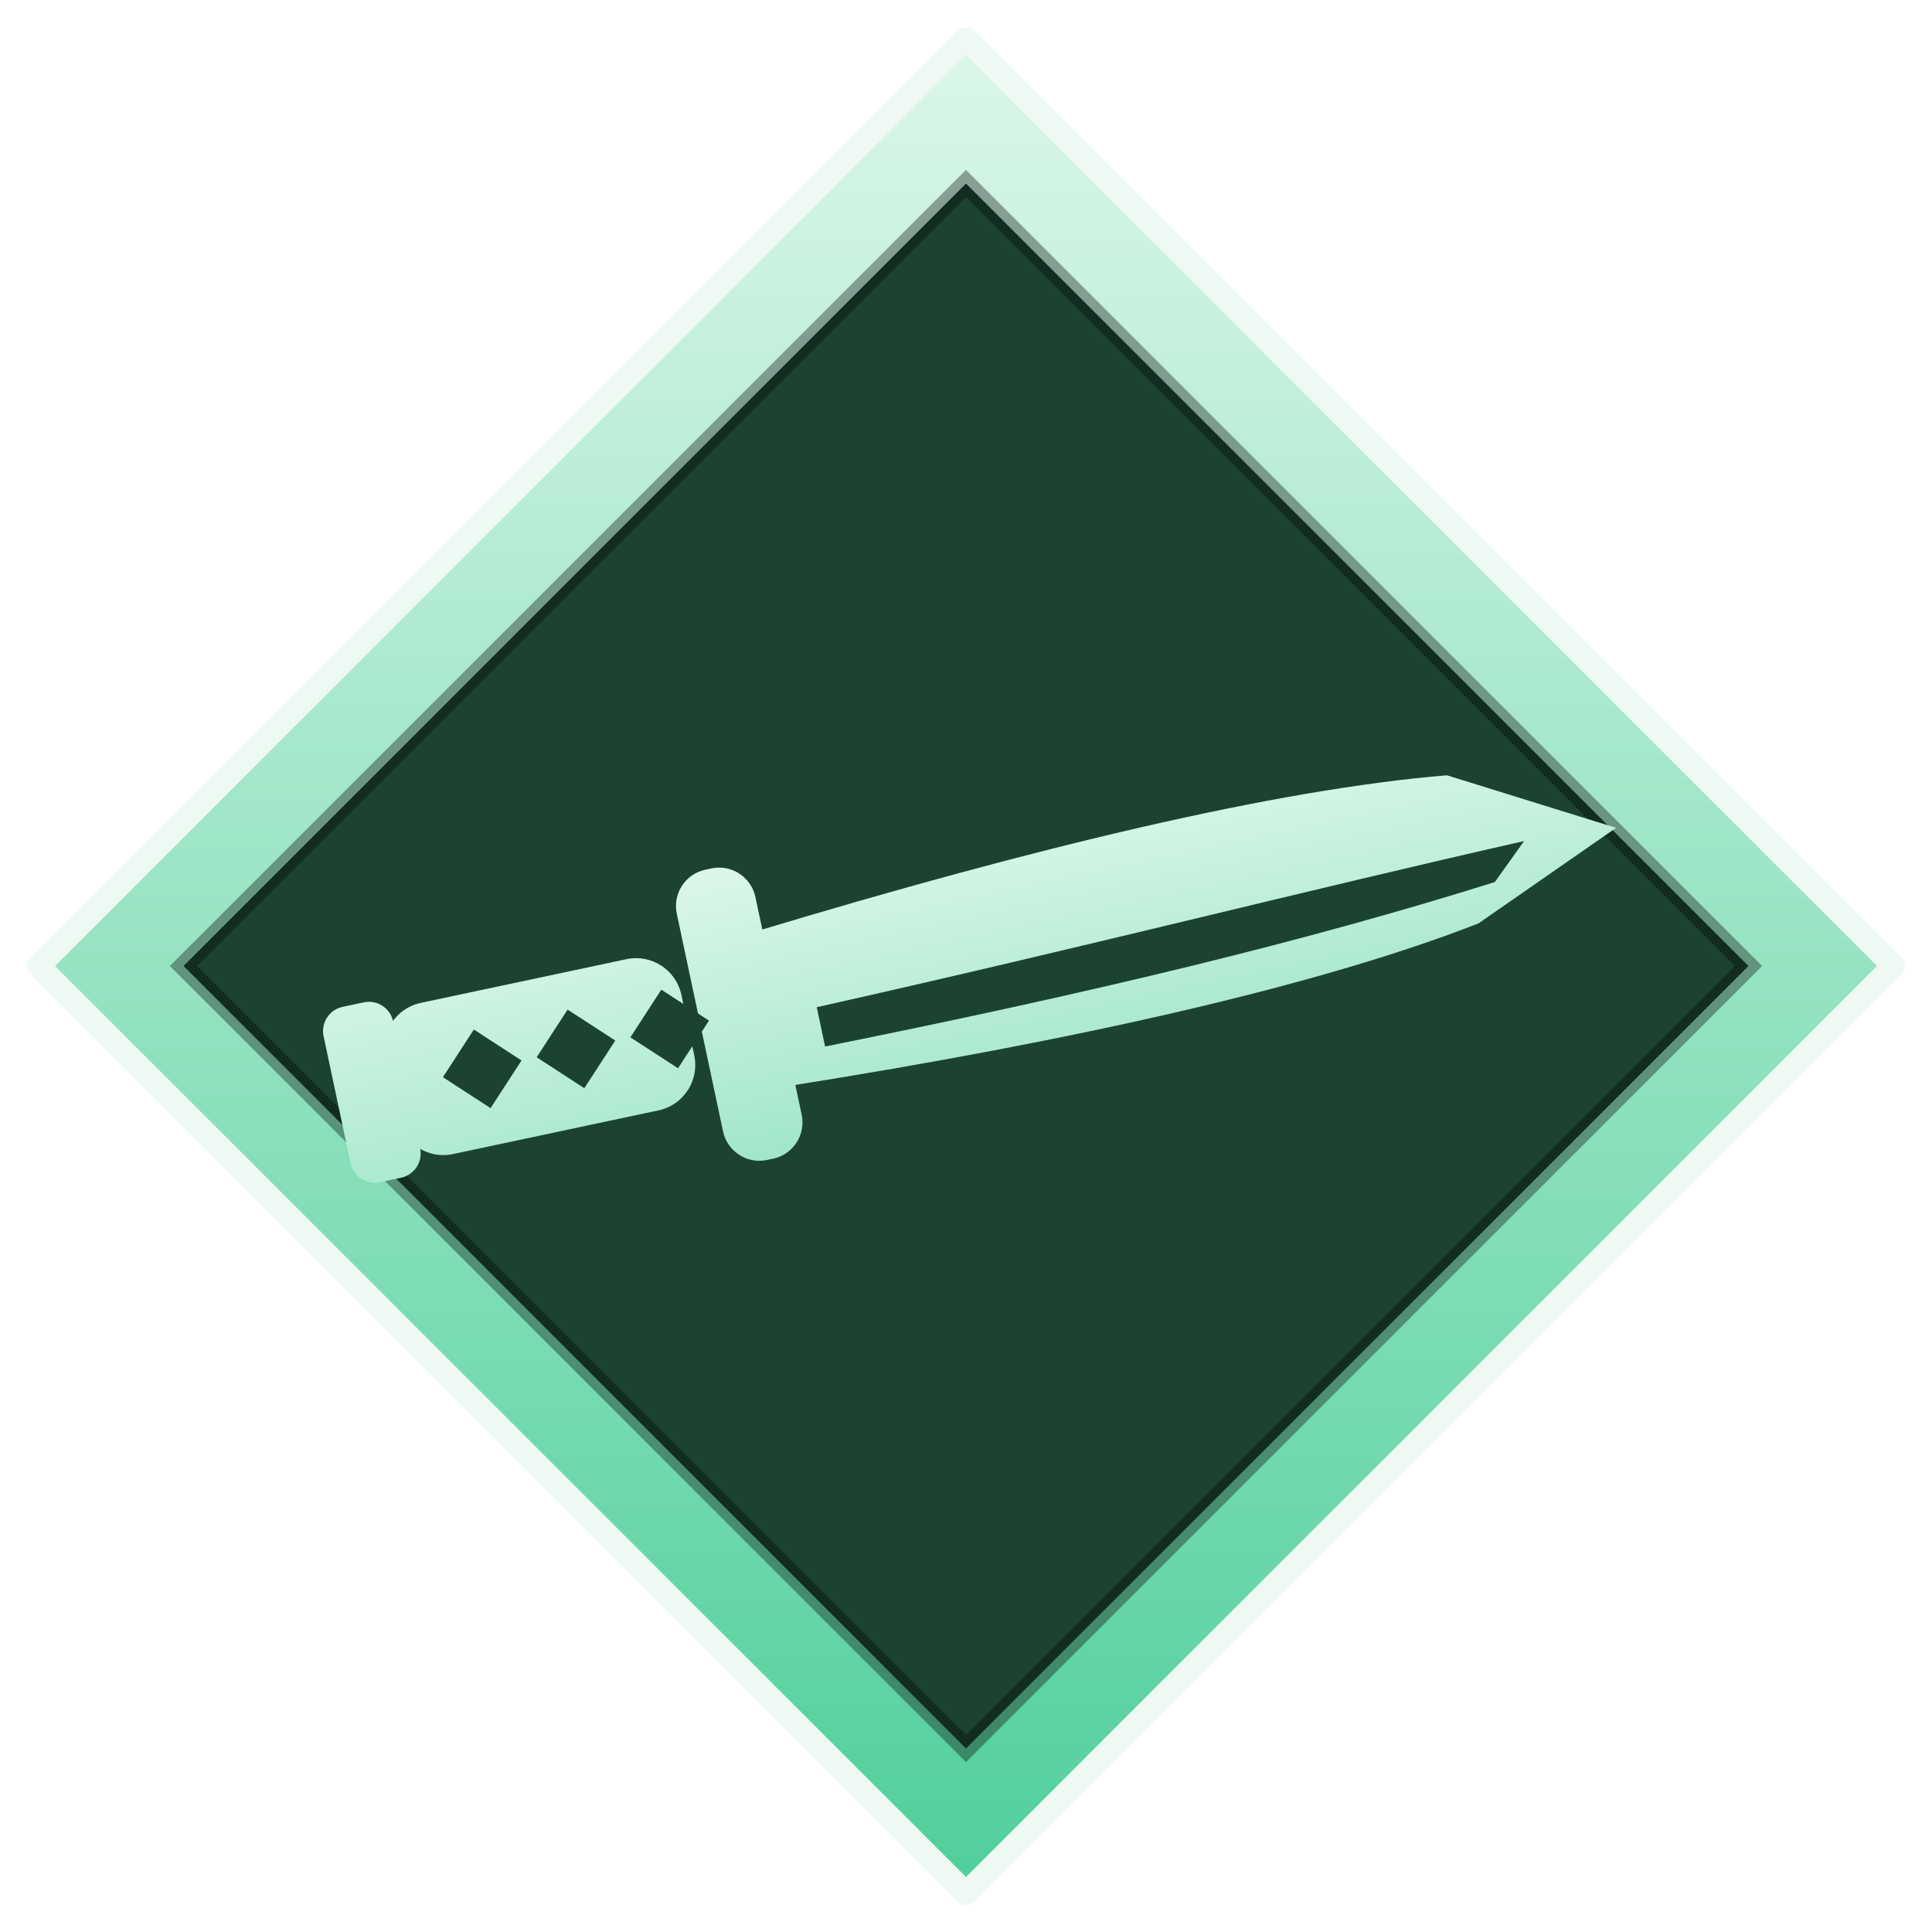
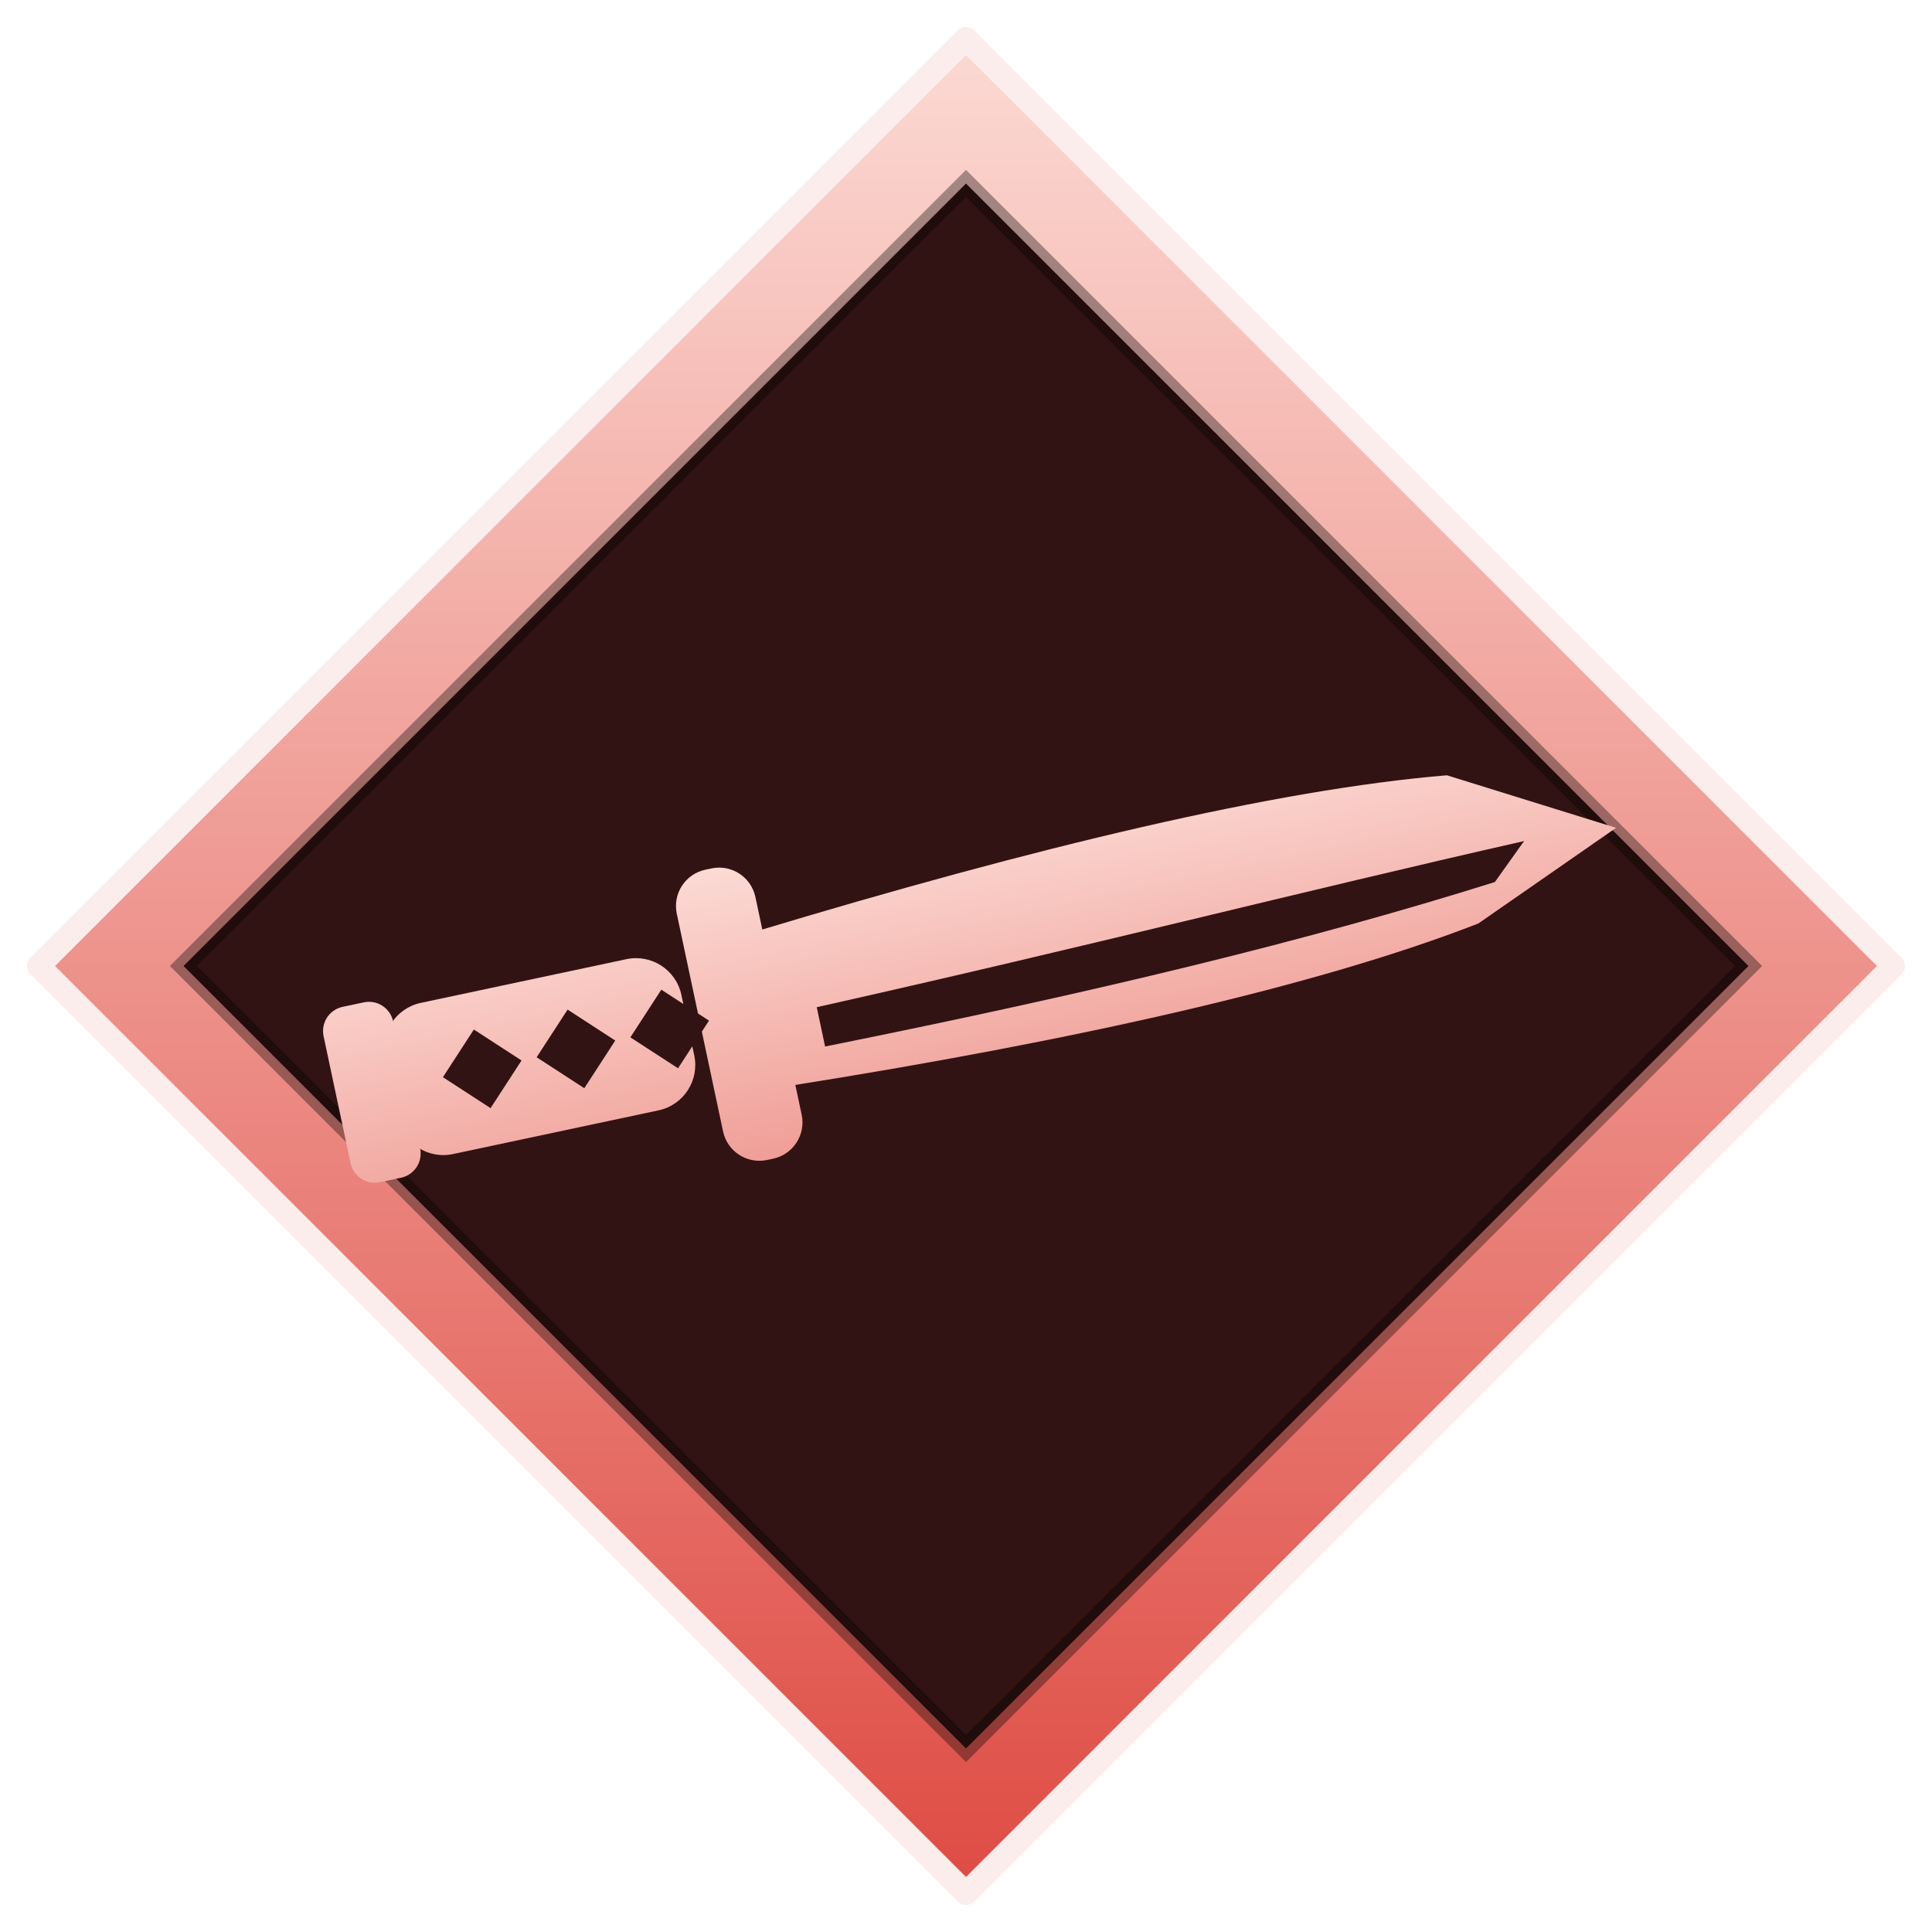
<svg xmlns="http://www.w3.org/2000/svg" viewBox="0 0 100 100">
  <defs>
    <linearGradient id="band" x1="0" y1="0" x2="0" y2="1">
-       <stop offset="0" stop-color="#dcf7ea" />
-       <stop offset="1" stop-color="#4fcf9a" />
+       <stop offset="0" stop-color="#fcdad4" />
+       <stop offset="1" stop-color="#de4b43" />
    </linearGradient>
    <linearGradient id="glyph" gradientUnits="userSpaceOnUse" x1="0" y1="16" x2="0" y2="86">
-       <stop offset="0" stop-color="#dcf7ea" />
-       <stop offset="0.35" stop-color="#dcf7ea" />
-       <stop offset="1" stop-color="#4fcf9a" />
+       <stop offset="0" stop-color="#fcdad4" />
+       <stop offset="0.35" stop-color="#fcdad4" />
+       <stop offset="1" stop-color="#de4b43" />
    </linearGradient>
  </defs>
-   <path d="M50 2 L98 50 L50 98 L2 50 Z" fill="url(#band)" stroke="#eef9f3" stroke-width="1.2" stroke-linejoin="round" />
-   <path d="M50 9.5 L90.5 50 L50 90.5 L9.5 50 Z" fill="#1c4332" />
+   <path d="M50 2 L98 50 L50 98 L2 50 Z" fill="url(#band)" stroke="#fbedeb" stroke-width="1.2" stroke-linejoin="round" />
+   <path d="M50 9.5 L90.5 50 L50 90.5 L9.5 50 Z" fill="#321313" />
  <path d="M50 9.5 L90.5 50 L50 90.5 L9.5 50 Z" fill="none" stroke="#000" stroke-opacity="0.35" stroke-width="1" />
  <g transform="translate(50 50) scale(0.8) translate(-50 -50)">
    <path d="M37 45 C56 43.4 72 43 83 44.4 L93 50 L83 54.2 C72 56 56 56.2 37 55.2 Z" fill="url(#glyph)" transform="rotate(-12 50 50)" />
-     <path d="M40 50.6 C58 50.4 72 49.8 87 49.6 L84.6 51.8 C72 53 58 53.4 40 53.2 Z" fill="#1c4332" transform="rotate(-12 50 50)" />
+     <path d="M40 50.6 C58 50.4 72 49.8 87 49.6 L84.6 51.8 C72 53 58 53.4 40 53.2 Z" fill="#321313" transform="rotate(-12 50 50)" />
    <path d="M34.8 40.4 H35.2 A2.4 2.4 0 0 1 37.6 42.8 V57.2 A2.4 2.4 0 0 1 35.2 59.6 H34.8 A2.4 2.4 0 0 1 32.4 57.2 V42.8 A2.4 2.4 0 0 1 34.8 40.4 Z" fill="url(#glyph)" transform="rotate(-12 50 50)" />
    <path d="M15 45 H28.6 A3 3 0 0 1 31.6 48 V52 A3 3 0 0 1 28.6 55 H15 A3 3 0 0 1 12 52 V48 A3 3 0 0 1 15 45 Z" fill="url(#glyph)" transform="rotate(-12 50 50)" />
-     <path d="M15.4 50 L18 47.4 L20.6 50 L18 52.6 Z" fill="#1c4332" transform="rotate(-12 50 50)" />
-     <path d="M21.6 50 L24.2 47.4 L26.8 50 L24.2 52.6 Z" fill="#1c4332" transform="rotate(-12 50 50)" />
-     <path d="M27.8 50 L30.4 47.4 L33 50 L30.4 52.6 Z" fill="#1c4332" transform="rotate(-12 50 50)" />
+     <path d="M15.4 50 L18 47.4 L20.6 50 L18 52.6 Z" fill="#321313" transform="rotate(-12 50 50)" />
+     <path d="M21.6 50 L24.2 47.4 L26.8 50 L24.2 52.6 Z" fill="#321313" transform="rotate(-12 50 50)" />
+     <path d="M27.8 50 L30.4 47.4 L33 50 L30.4 52.6 Z" fill="#321313" transform="rotate(-12 50 50)" />
    <path d="M10 44.2 H11.4 A1.6 1.6 0 0 1 13 45.8 V54.2 A1.6 1.6 0 0 1 11.4 55.8 H10 A1.6 1.6 0 0 1 8.4 54.2 V45.8 A1.6 1.6 0 0 1 10 44.2 Z" fill="url(#glyph)" transform="rotate(-12 50 50)" />
  </g>
</svg>
